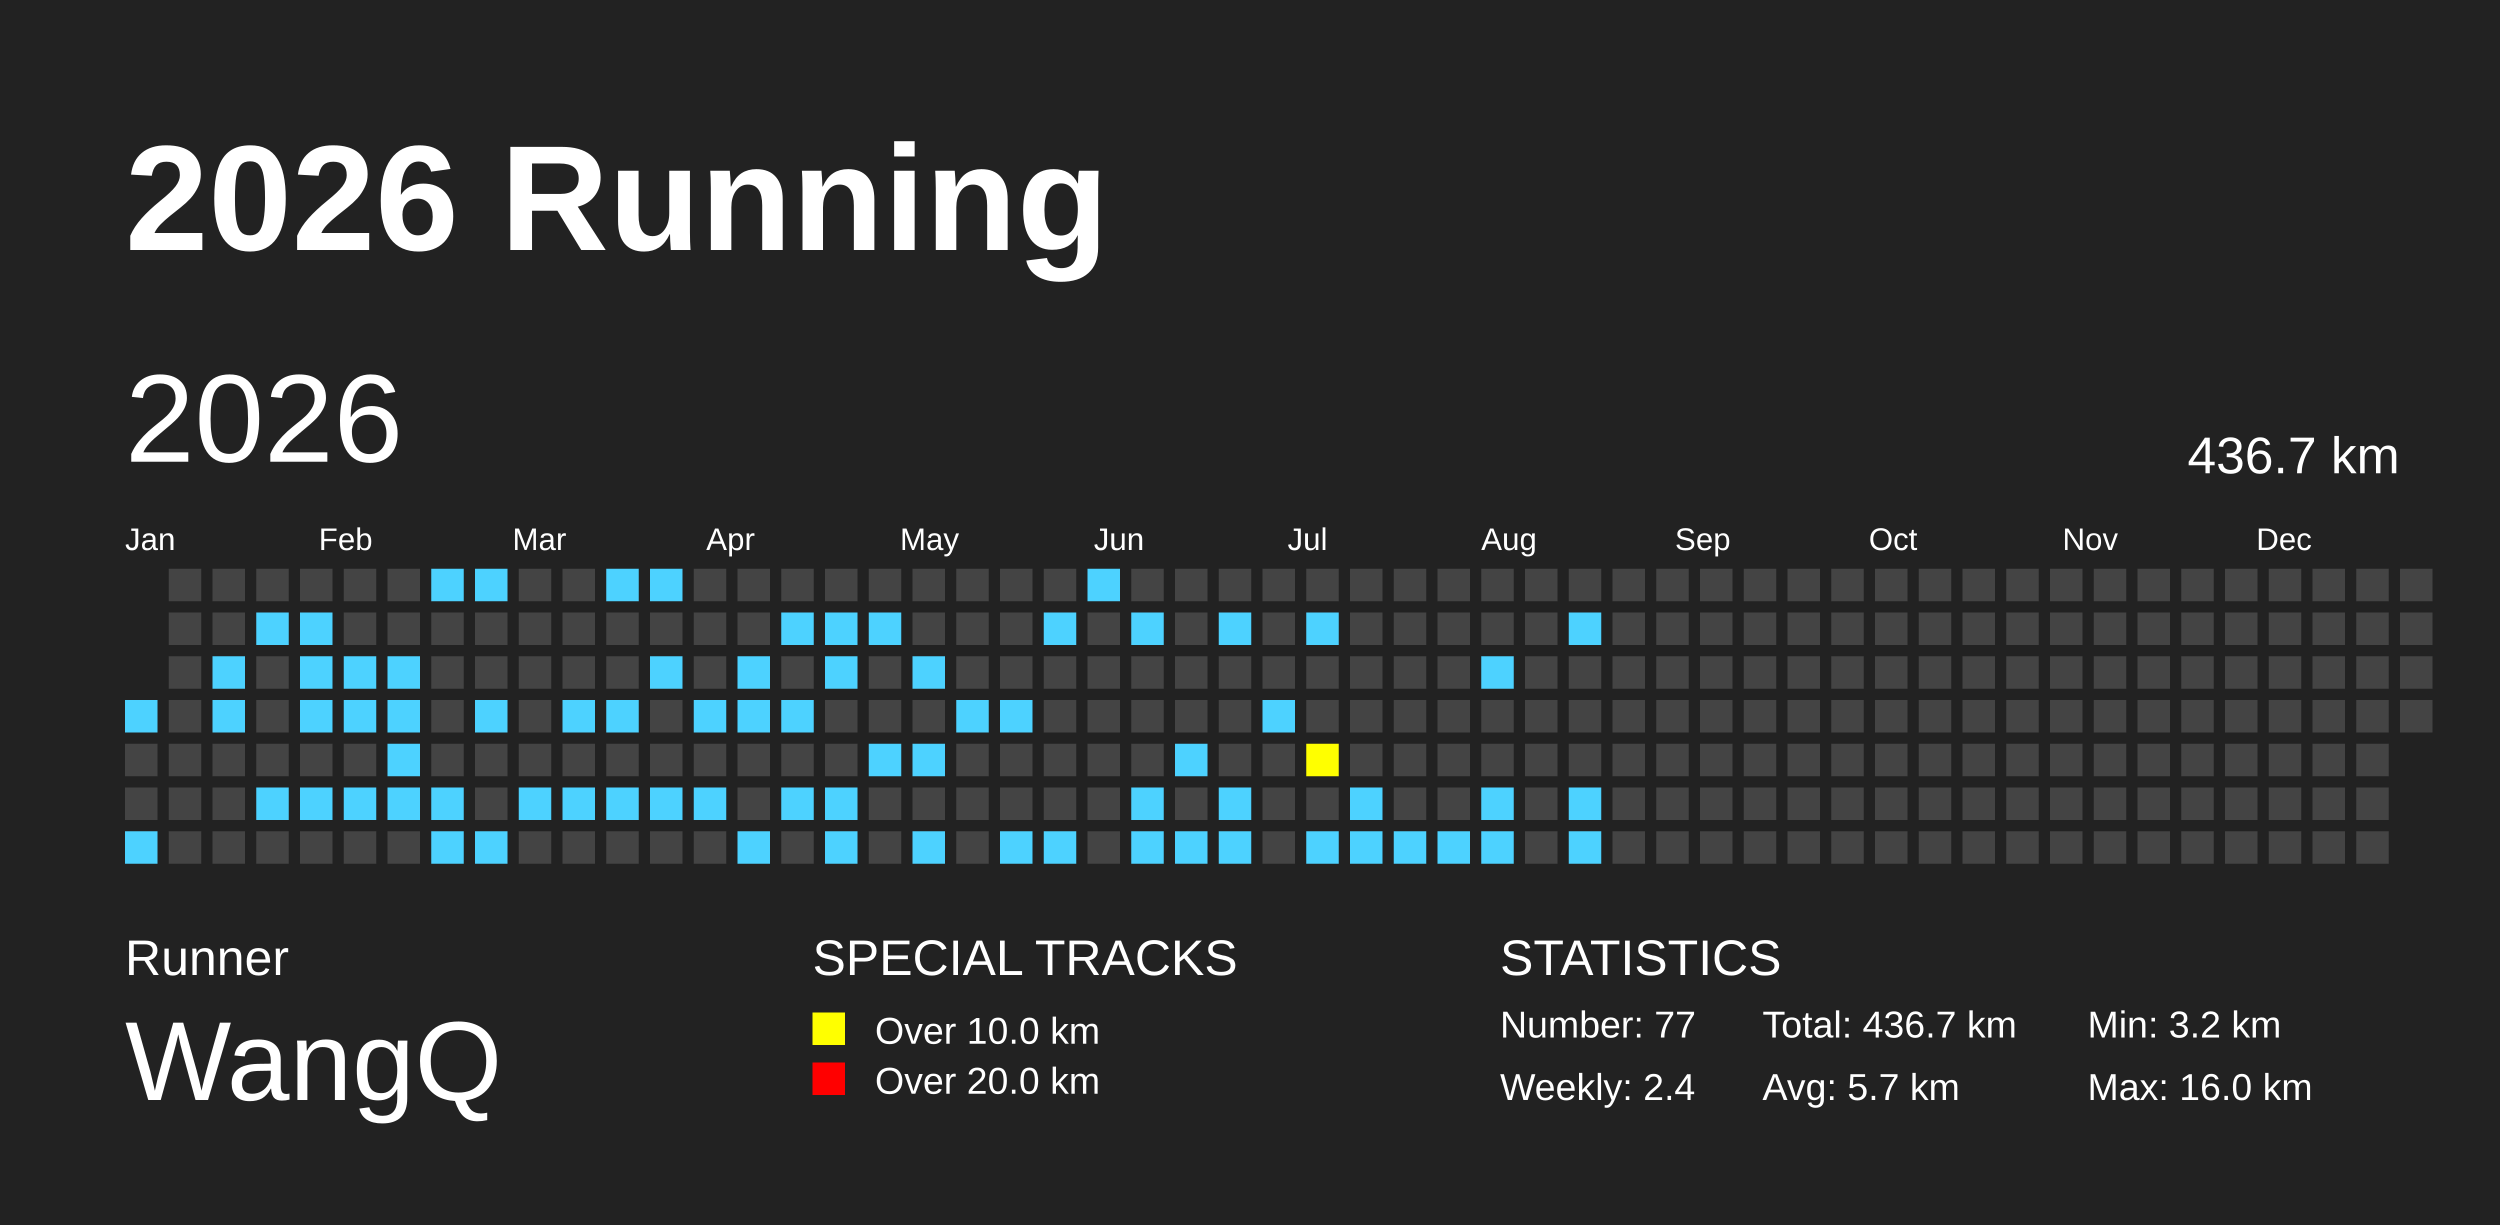
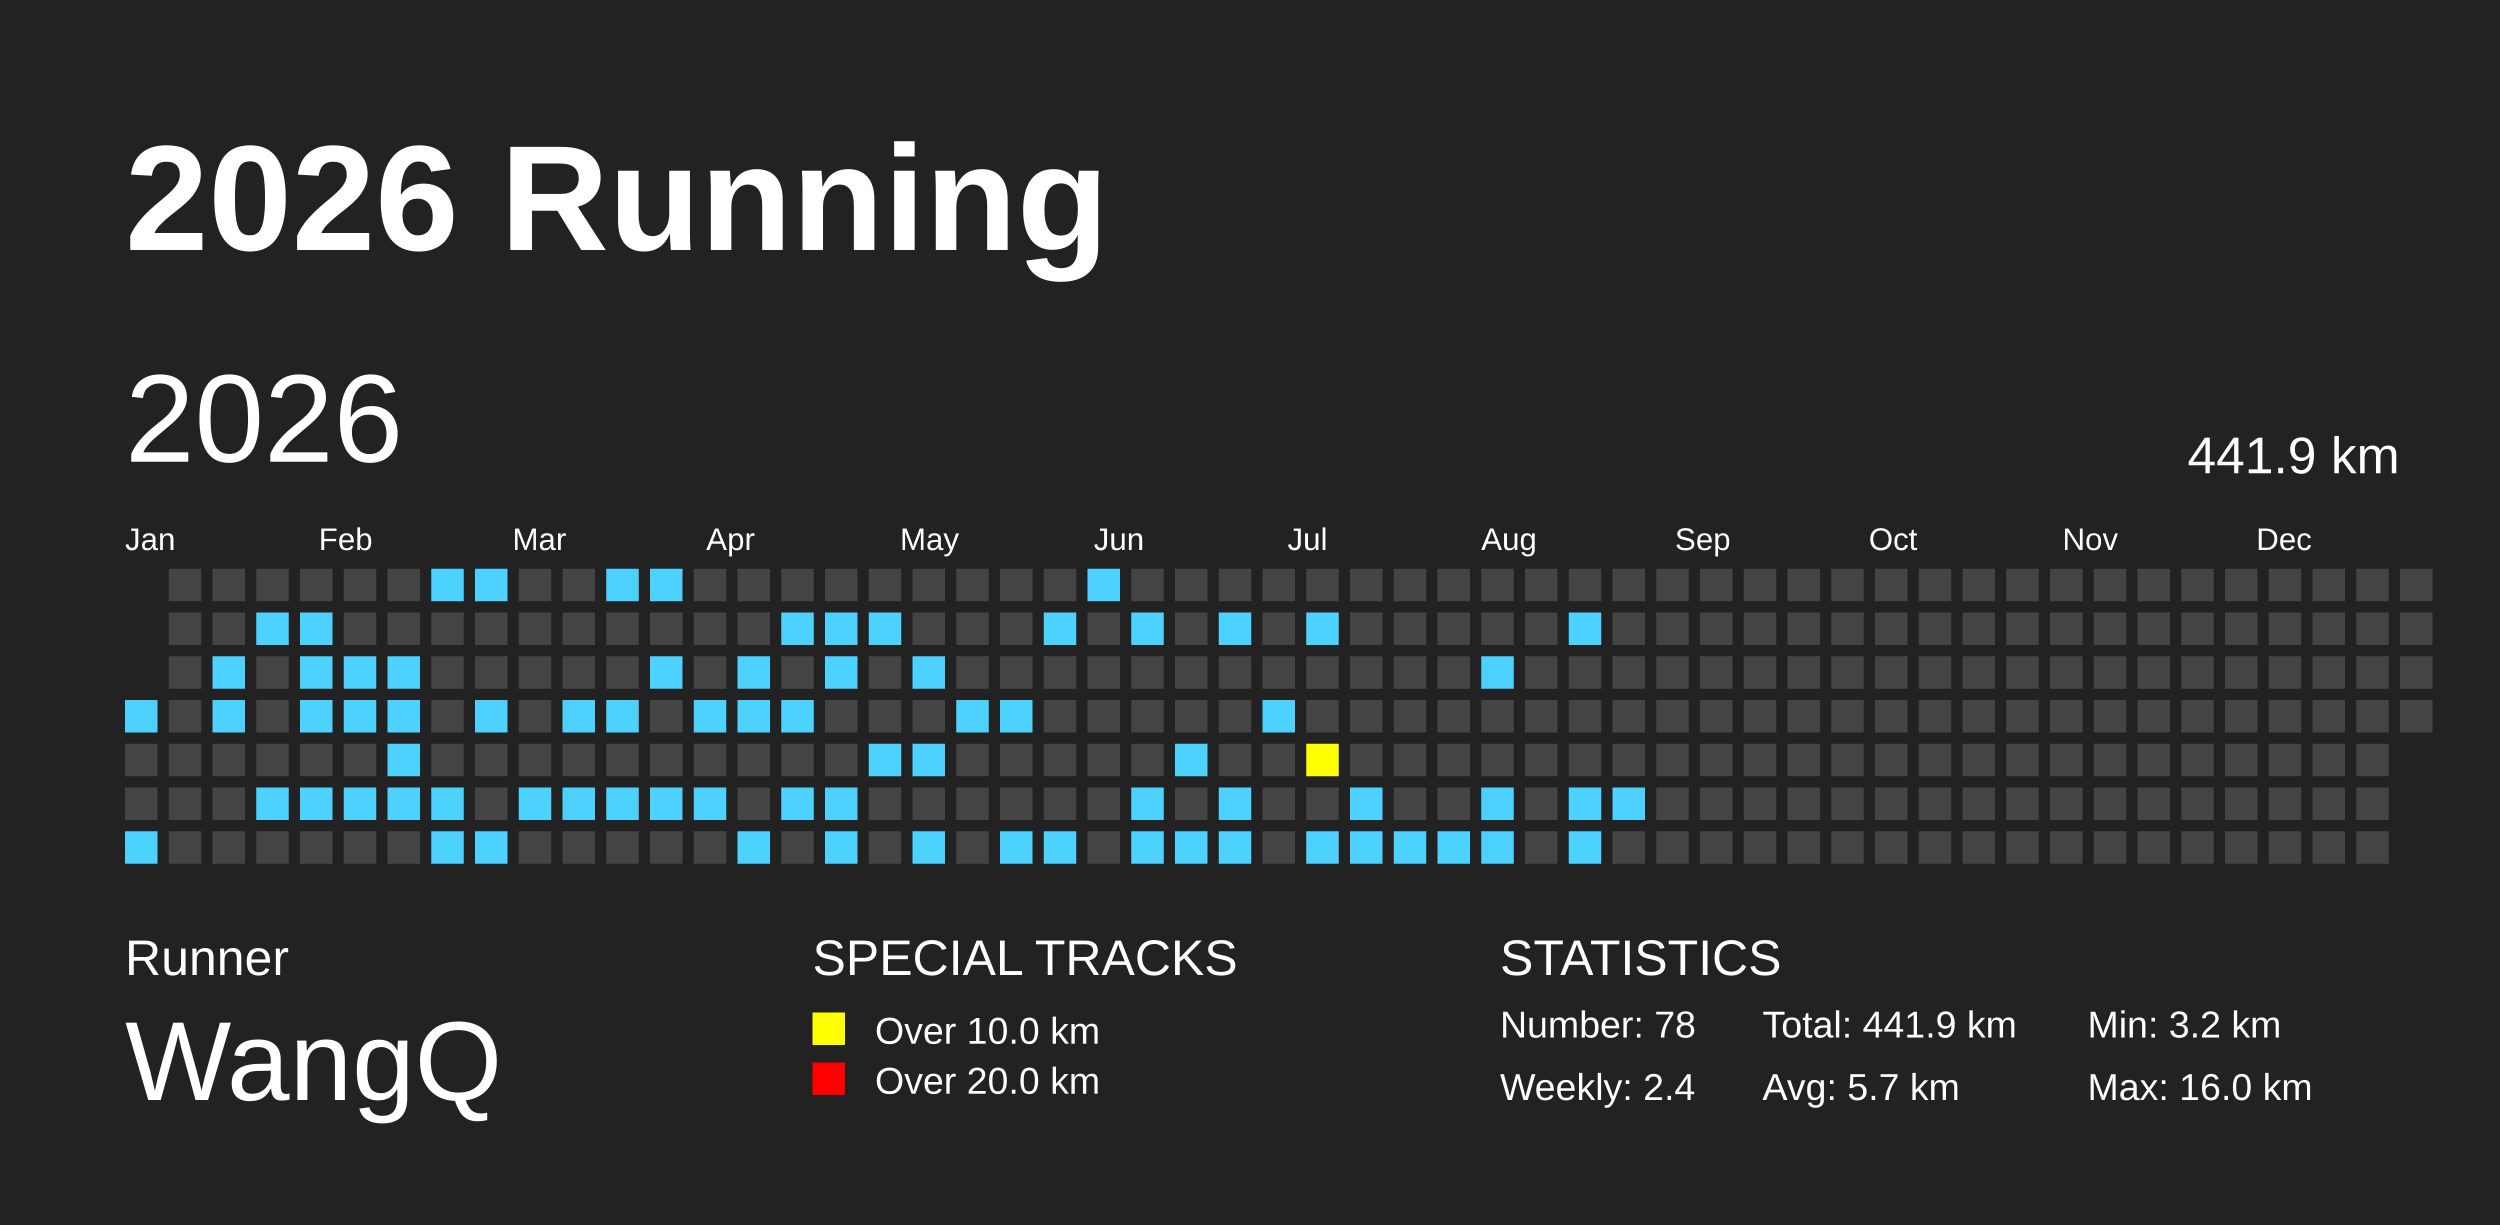
<svg xmlns="http://www.w3.org/2000/svg" baseProfile="full" height="98mm" version="1.1" viewBox="0,0,200,98" width="200mm">
  <defs />
  <rect fill="#222222" height="98" width="200" x="0" y="0" />
  <text fill="#FFFFFF" style="font-size:12px; font-family:Arial; font-weight:bold;" x="10" y="20">2026 Running</text>
  <text fill="#FFFFFF" style="font-size:4px; font-family:Arial" x="10" y="78">Runner</text>
  <text fill="#FFFFFF" style="font-size:9px; font-family:Arial" x="10" y="88">WangQ</text>
  <text fill="#FFFFFF" style="font-size:4px; font-family:Arial" x="65" y="78">SPECIAL TRACKS</text>
  <rect fill="yellow" height="2.6" width="2.6" x="65" y="81" />
  <text fill="#FFFFFF" style="font-size:3px; font-family:Arial" x="70" y="83.5">Over 10.0 km</text>
  <rect fill="red" height="2.6" width="2.6" x="65" y="85" />
  <text fill="#FFFFFF" style="font-size:3px; font-family:Arial" x="70" y="87.5">Over 20.0 km</text>
  <text fill="#FFFFFF" style="font-size:4px; font-family:Arial" x="120" y="78">STATISTICS</text>
-   <text fill="#FFFFFF" style="font-size:3px; font-family:Arial" x="120" y="83">Number: 77</text>
+   <text fill="#FFFFFF" style="font-size:3px; font-family:Arial" x="120" y="83">Number: 78</text>
  <text fill="#FFFFFF" style="font-size:3px; font-family:Arial" x="120" y="88">Weekly: 2.4</text>
-   <text fill="#FFFFFF" style="font-size:3px; font-family:Arial" x="141" y="83">Total: 436.7 km</text>
+   <text fill="#FFFFFF" style="font-size:3px; font-family:Arial" x="141" y="83">Total: 441.9 km</text>
  <text fill="#FFFFFF" style="font-size:3px; font-family:Arial" x="141" y="88">Avg: 5.7 km</text>
  <text fill="#FFFFFF" style="font-size:3px; font-family:Arial" x="167" y="83">Min: 3.2 km</text>
  <text fill="#FFFFFF" style="font-size:3px; font-family:Arial" x="167" y="88">Max: 16.0 km</text>
  <text dominant-baseline="hanging" fill="#FFFFFF" style="font-size:10.0px; font-family:Arial;" x="10" y="30">2026</text>
-   <text dominant-baseline="hanging" fill="#FFFFFF" style="font-size:4.125px; font-family:Arial;" x="175" y="35">436.7 km</text>
+   <text dominant-baseline="hanging" fill="#FFFFFF" style="font-size:4.125px; font-family:Arial;" x="175" y="35">441.9 km</text>
  <text fill="#FFFFFF" style="font-size:2.5px; font-family:Arial" x="10.0" y="44">Jan</text>
  <text fill="#FFFFFF" style="font-size:2.5px; font-family:Arial" x="25.5" y="44">Feb</text>
  <text fill="#FFFFFF" style="font-size:2.5px; font-family:Arial" x="41.0" y="44">Mar</text>
  <text fill="#FFFFFF" style="font-size:2.5px; font-family:Arial" x="56.5" y="44">Apr</text>
  <text fill="#FFFFFF" style="font-size:2.5px; font-family:Arial" x="72.0" y="44">May</text>
  <text fill="#FFFFFF" style="font-size:2.5px; font-family:Arial" x="87.5" y="44">Jun</text>
  <text fill="#FFFFFF" style="font-size:2.5px; font-family:Arial" x="103.0" y="44">Jul</text>
  <text fill="#FFFFFF" style="font-size:2.5px; font-family:Arial" x="118.5" y="44">Aug</text>
  <text fill="#FFFFFF" style="font-size:2.5px; font-family:Arial" x="134.0" y="44">Sep</text>
  <text fill="#FFFFFF" style="font-size:2.5px; font-family:Arial" x="149.5" y="44">Oct</text>
  <text fill="#FFFFFF" style="font-size:2.5px; font-family:Arial" x="165.0" y="44">Nov</text>
  <text fill="#FFFFFF" style="font-size:2.5px; font-family:Arial" x="180.5" y="44">Dec</text>
  <rect fill="#4DD2FF" height="2.6" width="2.6" x="10.0" y="56.0" />
  <rect fill="#444444" height="2.6" width="2.6" x="10.0" y="59.5" />
  <rect fill="#444444" height="2.6" width="2.6" x="10.0" y="63.0" />
  <rect fill="#4DD2FF" height="2.6" width="2.6" x="10.0" y="66.5" />
  <rect fill="#444444" height="2.6" width="2.6" x="13.5" y="45.5" />
  <rect fill="#444444" height="2.6" width="2.6" x="13.5" y="49.0" />
  <rect fill="#444444" height="2.6" width="2.6" x="13.5" y="52.5" />
  <rect fill="#444444" height="2.6" width="2.6" x="13.5" y="56.0" />
  <rect fill="#444444" height="2.6" width="2.6" x="13.5" y="59.5" />
  <rect fill="#444444" height="2.6" width="2.6" x="13.5" y="63.0" />
  <rect fill="#444444" height="2.6" width="2.6" x="13.5" y="66.5" />
  <rect fill="#444444" height="2.6" width="2.6" x="17.0" y="45.5" />
  <rect fill="#444444" height="2.6" width="2.6" x="17.0" y="49.0" />
  <rect fill="#4DD2FF" height="2.6" width="2.6" x="17.0" y="52.5" />
  <rect fill="#4DD2FF" height="2.6" width="2.6" x="17.0" y="56.0" />
  <rect fill="#444444" height="2.6" width="2.6" x="17.0" y="59.5" />
  <rect fill="#444444" height="2.6" width="2.6" x="17.0" y="63.0" />
  <rect fill="#444444" height="2.6" width="2.6" x="17.0" y="66.5" />
  <rect fill="#444444" height="2.6" width="2.6" x="20.5" y="45.5" />
  <rect fill="#4DD2FF" height="2.6" width="2.6" x="20.5" y="49.0" />
  <rect fill="#444444" height="2.6" width="2.6" x="20.5" y="52.5" />
  <rect fill="#444444" height="2.6" width="2.6" x="20.5" y="56.0" />
  <rect fill="#444444" height="2.6" width="2.6" x="20.5" y="59.5" />
  <rect fill="#4DD2FF" height="2.6" width="2.6" x="20.5" y="63.0" />
  <rect fill="#444444" height="2.6" width="2.6" x="20.5" y="66.5" />
  <rect fill="#444444" height="2.6" width="2.6" x="24.0" y="45.5" />
  <rect fill="#4DD2FF" height="2.6" width="2.6" x="24.0" y="49.0" />
  <rect fill="#4DD2FF" height="2.6" width="2.6" x="24.0" y="52.5" />
  <rect fill="#4DD2FF" height="2.6" width="2.6" x="24.0" y="56.0" />
  <rect fill="#444444" height="2.6" width="2.6" x="24.0" y="59.5" />
  <rect fill="#4DD2FF" height="2.6" width="2.6" x="24.0" y="63.0" />
  <rect fill="#444444" height="2.6" width="2.6" x="24.0" y="66.5" />
  <rect fill="#444444" height="2.6" width="2.6" x="27.5" y="45.5" />
  <rect fill="#444444" height="2.6" width="2.6" x="27.5" y="49.0" />
  <rect fill="#4DD2FF" height="2.6" width="2.6" x="27.5" y="52.5" />
  <rect fill="#4DD2FF" height="2.6" width="2.6" x="27.5" y="56.0" />
  <rect fill="#444444" height="2.6" width="2.6" x="27.5" y="59.5" />
  <rect fill="#4DD2FF" height="2.6" width="2.6" x="27.5" y="63.0" />
  <rect fill="#444444" height="2.6" width="2.6" x="27.5" y="66.5" />
  <rect fill="#444444" height="2.6" width="2.6" x="31.0" y="45.5" />
  <rect fill="#444444" height="2.6" width="2.6" x="31.0" y="49.0" />
  <rect fill="#4DD2FF" height="2.6" width="2.6" x="31.0" y="52.5" />
  <rect fill="#4DD2FF" height="2.6" width="2.6" x="31.0" y="56.0" />
  <rect fill="#4DD2FF" height="2.6" width="2.6" x="31.0" y="59.5" />
  <rect fill="#4DD2FF" height="2.6" width="2.6" x="31.0" y="63.0" />
  <rect fill="#444444" height="2.6" width="2.6" x="31.0" y="66.5" />
  <rect fill="#4DD2FF" height="2.6" width="2.6" x="34.5" y="45.5" />
  <rect fill="#444444" height="2.6" width="2.6" x="34.5" y="49.0" />
  <rect fill="#444444" height="2.6" width="2.6" x="34.5" y="52.5" />
  <rect fill="#444444" height="2.6" width="2.6" x="34.5" y="56.0" />
  <rect fill="#444444" height="2.6" width="2.6" x="34.5" y="59.5" />
  <rect fill="#4DD2FF" height="2.6" width="2.6" x="34.5" y="63.0" />
  <rect fill="#4DD2FF" height="2.6" width="2.6" x="34.5" y="66.5" />
  <rect fill="#4DD2FF" height="2.6" width="2.6" x="38.0" y="45.5" />
  <rect fill="#444444" height="2.6" width="2.6" x="38.0" y="49.0" />
  <rect fill="#444444" height="2.6" width="2.6" x="38.0" y="52.5" />
  <rect fill="#4DD2FF" height="2.6" width="2.6" x="38.0" y="56.0" />
  <rect fill="#444444" height="2.6" width="2.6" x="38.0" y="59.5" />
  <rect fill="#444444" height="2.6" width="2.6" x="38.0" y="63.0" />
  <rect fill="#4DD2FF" height="2.6" width="2.6" x="38.0" y="66.5" />
  <rect fill="#444444" height="2.6" width="2.6" x="41.5" y="45.5" />
  <rect fill="#444444" height="2.6" width="2.6" x="41.5" y="49.0" />
  <rect fill="#444444" height="2.6" width="2.6" x="41.5" y="52.5" />
  <rect fill="#444444" height="2.6" width="2.6" x="41.5" y="56.0" />
  <rect fill="#444444" height="2.6" width="2.6" x="41.5" y="59.5" />
  <rect fill="#4DD2FF" height="2.6" width="2.6" x="41.5" y="63.0" />
  <rect fill="#444444" height="2.6" width="2.6" x="41.5" y="66.5" />
  <rect fill="#444444" height="2.6" width="2.6" x="45.0" y="45.5" />
  <rect fill="#444444" height="2.6" width="2.6" x="45.0" y="49.0" />
  <rect fill="#444444" height="2.6" width="2.6" x="45.0" y="52.5" />
  <rect fill="#4DD2FF" height="2.6" width="2.6" x="45.0" y="56.0" />
  <rect fill="#444444" height="2.6" width="2.6" x="45.0" y="59.5" />
  <rect fill="#4DD2FF" height="2.6" width="2.6" x="45.0" y="63.0" />
  <rect fill="#444444" height="2.6" width="2.6" x="45.0" y="66.5" />
  <rect fill="#4DD2FF" height="2.6" width="2.6" x="48.5" y="45.5" />
  <rect fill="#444444" height="2.6" width="2.6" x="48.5" y="49.0" />
  <rect fill="#444444" height="2.6" width="2.6" x="48.5" y="52.5" />
  <rect fill="#4DD2FF" height="2.6" width="2.6" x="48.5" y="56.0" />
  <rect fill="#444444" height="2.6" width="2.6" x="48.5" y="59.5" />
  <rect fill="#4DD2FF" height="2.6" width="2.6" x="48.5" y="63.0" />
  <rect fill="#444444" height="2.6" width="2.6" x="48.5" y="66.5" />
  <rect fill="#4DD2FF" height="2.6" width="2.6" x="52.0" y="45.5" />
  <rect fill="#444444" height="2.6" width="2.6" x="52.0" y="49.0" />
  <rect fill="#4DD2FF" height="2.6" width="2.6" x="52.0" y="52.5" />
  <rect fill="#444444" height="2.6" width="2.6" x="52.0" y="56.0" />
  <rect fill="#444444" height="2.6" width="2.6" x="52.0" y="59.5" />
  <rect fill="#4DD2FF" height="2.6" width="2.6" x="52.0" y="63.0" />
  <rect fill="#444444" height="2.6" width="2.6" x="52.0" y="66.5" />
  <rect fill="#444444" height="2.6" width="2.6" x="55.5" y="45.5" />
  <rect fill="#444444" height="2.6" width="2.6" x="55.5" y="49.0" />
  <rect fill="#444444" height="2.6" width="2.6" x="55.5" y="52.5" />
  <rect fill="#4DD2FF" height="2.6" width="2.6" x="55.5" y="56.0" />
  <rect fill="#444444" height="2.6" width="2.6" x="55.5" y="59.5" />
  <rect fill="#4DD2FF" height="2.6" width="2.6" x="55.5" y="63.0" />
  <rect fill="#444444" height="2.6" width="2.6" x="55.5" y="66.5" />
  <rect fill="#444444" height="2.6" width="2.6" x="59.0" y="45.5" />
  <rect fill="#444444" height="2.6" width="2.6" x="59.0" y="49.0" />
  <rect fill="#4DD2FF" height="2.6" width="2.6" x="59.0" y="52.5" />
  <rect fill="#4DD2FF" height="2.6" width="2.6" x="59.0" y="56.0" />
  <rect fill="#444444" height="2.6" width="2.6" x="59.0" y="59.5" />
  <rect fill="#444444" height="2.6" width="2.6" x="59.0" y="63.0" />
  <rect fill="#4DD2FF" height="2.6" width="2.6" x="59.0" y="66.5" />
  <rect fill="#444444" height="2.6" width="2.6" x="62.5" y="45.5" />
  <rect fill="#4DD2FF" height="2.6" width="2.6" x="62.5" y="49.0" />
  <rect fill="#444444" height="2.6" width="2.6" x="62.5" y="52.5" />
  <rect fill="#4DD2FF" height="2.6" width="2.6" x="62.5" y="56.0" />
  <rect fill="#444444" height="2.6" width="2.6" x="62.5" y="59.5" />
  <rect fill="#4DD2FF" height="2.6" width="2.6" x="62.5" y="63.0" />
  <rect fill="#444444" height="2.6" width="2.6" x="62.5" y="66.5" />
  <rect fill="#444444" height="2.6" width="2.6" x="66.0" y="45.5" />
  <rect fill="#4DD2FF" height="2.6" width="2.6" x="66.0" y="49.0" />
  <rect fill="#4DD2FF" height="2.6" width="2.6" x="66.0" y="52.5" />
  <rect fill="#444444" height="2.6" width="2.6" x="66.0" y="56.0" />
  <rect fill="#444444" height="2.6" width="2.6" x="66.0" y="59.5" />
  <rect fill="#4DD2FF" height="2.6" width="2.6" x="66.0" y="63.0" />
  <rect fill="#4DD2FF" height="2.6" width="2.6" x="66.0" y="66.5" />
  <rect fill="#444444" height="2.6" width="2.6" x="69.5" y="45.5" />
  <rect fill="#4DD2FF" height="2.6" width="2.6" x="69.5" y="49.0" />
  <rect fill="#444444" height="2.6" width="2.6" x="69.5" y="52.5" />
  <rect fill="#444444" height="2.6" width="2.6" x="69.5" y="56.0" />
  <rect fill="#4DD2FF" height="2.6" width="2.6" x="69.5" y="59.5" />
  <rect fill="#444444" height="2.6" width="2.6" x="69.5" y="63.0" />
  <rect fill="#444444" height="2.6" width="2.6" x="69.5" y="66.5" />
  <rect fill="#444444" height="2.6" width="2.6" x="73.0" y="45.5" />
  <rect fill="#444444" height="2.6" width="2.6" x="73.0" y="49.0" />
  <rect fill="#4DD2FF" height="2.6" width="2.6" x="73.0" y="52.5" />
  <rect fill="#444444" height="2.6" width="2.6" x="73.0" y="56.0" />
  <rect fill="#4DD2FF" height="2.6" width="2.6" x="73.0" y="59.5" />
  <rect fill="#444444" height="2.6" width="2.6" x="73.0" y="63.0" />
  <rect fill="#4DD2FF" height="2.6" width="2.6" x="73.0" y="66.5" />
  <rect fill="#444444" height="2.6" width="2.6" x="76.5" y="45.5" />
  <rect fill="#444444" height="2.6" width="2.6" x="76.5" y="49.0" />
  <rect fill="#444444" height="2.6" width="2.6" x="76.5" y="52.5" />
  <rect fill="#4DD2FF" height="2.6" width="2.6" x="76.5" y="56.0" />
  <rect fill="#444444" height="2.6" width="2.6" x="76.5" y="59.5" />
  <rect fill="#444444" height="2.6" width="2.6" x="76.5" y="63.0" />
  <rect fill="#444444" height="2.6" width="2.6" x="76.5" y="66.5" />
  <rect fill="#444444" height="2.6" width="2.6" x="80.0" y="45.5" />
  <rect fill="#444444" height="2.6" width="2.6" x="80.0" y="49.0" />
  <rect fill="#444444" height="2.6" width="2.6" x="80.0" y="52.5" />
  <rect fill="#4DD2FF" height="2.6" width="2.6" x="80.0" y="56.0" />
  <rect fill="#444444" height="2.6" width="2.6" x="80.0" y="59.5" />
  <rect fill="#444444" height="2.6" width="2.6" x="80.0" y="63.0" />
  <rect fill="#4DD2FF" height="2.6" width="2.6" x="80.0" y="66.5" />
  <rect fill="#444444" height="2.6" width="2.6" x="83.5" y="45.5" />
  <rect fill="#4DD2FF" height="2.6" width="2.6" x="83.5" y="49.0" />
  <rect fill="#444444" height="2.6" width="2.6" x="83.5" y="52.5" />
  <rect fill="#444444" height="2.6" width="2.6" x="83.5" y="56.0" />
  <rect fill="#444444" height="2.6" width="2.6" x="83.5" y="59.5" />
  <rect fill="#444444" height="2.6" width="2.6" x="83.5" y="63.0" />
  <rect fill="#4DD2FF" height="2.6" width="2.6" x="83.5" y="66.5" />
  <rect fill="#4DD2FF" height="2.6" width="2.6" x="87.0" y="45.5" />
  <rect fill="#444444" height="2.6" width="2.6" x="87.0" y="49.0" />
  <rect fill="#444444" height="2.6" width="2.6" x="87.0" y="52.5" />
  <rect fill="#444444" height="2.6" width="2.6" x="87.0" y="56.0" />
  <rect fill="#444444" height="2.6" width="2.6" x="87.0" y="59.5" />
  <rect fill="#444444" height="2.6" width="2.6" x="87.0" y="63.0" />
  <rect fill="#444444" height="2.6" width="2.6" x="87.0" y="66.5" />
  <rect fill="#444444" height="2.6" width="2.6" x="90.5" y="45.5" />
  <rect fill="#4DD2FF" height="2.6" width="2.6" x="90.5" y="49.0" />
  <rect fill="#444444" height="2.6" width="2.6" x="90.5" y="52.5" />
  <rect fill="#444444" height="2.6" width="2.6" x="90.5" y="56.0" />
  <rect fill="#444444" height="2.6" width="2.6" x="90.5" y="59.5" />
  <rect fill="#4DD2FF" height="2.6" width="2.6" x="90.5" y="63.0" />
  <rect fill="#4DD2FF" height="2.6" width="2.6" x="90.5" y="66.5" />
  <rect fill="#444444" height="2.6" width="2.6" x="94.0" y="45.5" />
  <rect fill="#444444" height="2.6" width="2.6" x="94.0" y="49.0" />
  <rect fill="#444444" height="2.6" width="2.6" x="94.0" y="52.5" />
  <rect fill="#444444" height="2.6" width="2.6" x="94.0" y="56.0" />
  <rect fill="#4DD2FF" height="2.6" width="2.6" x="94.0" y="59.5" />
  <rect fill="#444444" height="2.6" width="2.6" x="94.0" y="63.0" />
  <rect fill="#4DD2FF" height="2.6" width="2.6" x="94.0" y="66.5" />
  <rect fill="#444444" height="2.6" width="2.6" x="97.5" y="45.5" />
  <rect fill="#4DD2FF" height="2.6" width="2.6" x="97.5" y="49.0" />
  <rect fill="#444444" height="2.6" width="2.6" x="97.5" y="52.5" />
  <rect fill="#444444" height="2.6" width="2.6" x="97.5" y="56.0" />
  <rect fill="#444444" height="2.6" width="2.6" x="97.5" y="59.5" />
  <rect fill="#4DD2FF" height="2.6" width="2.6" x="97.5" y="63.0" />
  <rect fill="#4DD2FF" height="2.6" width="2.6" x="97.5" y="66.5" />
  <rect fill="#444444" height="2.6" width="2.6" x="101.0" y="45.5" />
  <rect fill="#444444" height="2.6" width="2.6" x="101.0" y="49.0" />
  <rect fill="#444444" height="2.6" width="2.6" x="101.0" y="52.5" />
  <rect fill="#4DD2FF" height="2.6" width="2.6" x="101.0" y="56.0" />
  <rect fill="#444444" height="2.6" width="2.6" x="101.0" y="59.5" />
  <rect fill="#444444" height="2.6" width="2.6" x="101.0" y="63.0" />
  <rect fill="#444444" height="2.6" width="2.6" x="101.0" y="66.5" />
  <rect fill="#444444" height="2.6" width="2.6" x="104.5" y="45.5" />
  <rect fill="#4DD2FF" height="2.6" width="2.6" x="104.5" y="49.0" />
  <rect fill="#444444" height="2.6" width="2.6" x="104.5" y="52.5" />
  <rect fill="#444444" height="2.6" width="2.6" x="104.5" y="56.0" />
  <rect fill="yellow" height="2.6" width="2.6" x="104.5" y="59.5" />
  <rect fill="#444444" height="2.6" width="2.6" x="104.5" y="63.0" />
  <rect fill="#4DD2FF" height="2.6" width="2.6" x="104.5" y="66.5" />
  <rect fill="#444444" height="2.6" width="2.6" x="108.0" y="45.5" />
  <rect fill="#444444" height="2.6" width="2.6" x="108.0" y="49.0" />
  <rect fill="#444444" height="2.6" width="2.6" x="108.0" y="52.5" />
  <rect fill="#444444" height="2.6" width="2.6" x="108.0" y="56.0" />
  <rect fill="#444444" height="2.6" width="2.6" x="108.0" y="59.5" />
  <rect fill="#4DD2FF" height="2.6" width="2.6" x="108.0" y="63.0" />
  <rect fill="#4DD2FF" height="2.6" width="2.6" x="108.0" y="66.5" />
  <rect fill="#444444" height="2.6" width="2.6" x="111.5" y="45.5" />
  <rect fill="#444444" height="2.6" width="2.6" x="111.5" y="49.0" />
  <rect fill="#444444" height="2.6" width="2.6" x="111.5" y="52.5" />
  <rect fill="#444444" height="2.6" width="2.6" x="111.5" y="56.0" />
  <rect fill="#444444" height="2.6" width="2.6" x="111.5" y="59.5" />
  <rect fill="#444444" height="2.6" width="2.6" x="111.5" y="63.0" />
  <rect fill="#4DD2FF" height="2.6" width="2.6" x="111.5" y="66.5" />
  <rect fill="#444444" height="2.6" width="2.6" x="115.0" y="45.5" />
  <rect fill="#444444" height="2.6" width="2.6" x="115.0" y="49.0" />
  <rect fill="#444444" height="2.6" width="2.6" x="115.0" y="52.5" />
  <rect fill="#444444" height="2.6" width="2.6" x="115.0" y="56.0" />
  <rect fill="#444444" height="2.6" width="2.6" x="115.0" y="59.5" />
  <rect fill="#444444" height="2.6" width="2.6" x="115.0" y="63.0" />
  <rect fill="#4DD2FF" height="2.6" width="2.6" x="115.0" y="66.5" />
  <rect fill="#444444" height="2.6" width="2.6" x="118.5" y="45.5" />
  <rect fill="#444444" height="2.6" width="2.6" x="118.5" y="49.0" />
  <rect fill="#4DD2FF" height="2.6" width="2.6" x="118.5" y="52.5" />
  <rect fill="#444444" height="2.6" width="2.6" x="118.5" y="56.0" />
  <rect fill="#444444" height="2.6" width="2.6" x="118.5" y="59.5" />
  <rect fill="#4DD2FF" height="2.6" width="2.6" x="118.5" y="63.0" />
  <rect fill="#4DD2FF" height="2.6" width="2.6" x="118.5" y="66.5" />
  <rect fill="#444444" height="2.6" width="2.6" x="122.0" y="45.5" />
  <rect fill="#444444" height="2.6" width="2.6" x="122.0" y="49.0" />
  <rect fill="#444444" height="2.6" width="2.6" x="122.0" y="52.5" />
  <rect fill="#444444" height="2.6" width="2.6" x="122.0" y="56.0" />
  <rect fill="#444444" height="2.6" width="2.6" x="122.0" y="59.5" />
  <rect fill="#444444" height="2.6" width="2.6" x="122.0" y="63.0" />
  <rect fill="#444444" height="2.6" width="2.6" x="122.0" y="66.5" />
  <rect fill="#444444" height="2.6" width="2.6" x="125.5" y="45.5" />
  <rect fill="#4DD2FF" height="2.6" width="2.6" x="125.5" y="49.0" />
  <rect fill="#444444" height="2.6" width="2.6" x="125.5" y="52.5" />
  <rect fill="#444444" height="2.6" width="2.6" x="125.5" y="56.0" />
  <rect fill="#444444" height="2.6" width="2.6" x="125.5" y="59.5" />
  <rect fill="#4DD2FF" height="2.6" width="2.6" x="125.5" y="63.0" />
  <rect fill="#4DD2FF" height="2.6" width="2.6" x="125.5" y="66.5" />
  <rect fill="#444444" height="2.6" width="2.6" x="129.0" y="45.5" />
  <rect fill="#444444" height="2.6" width="2.6" x="129.0" y="49.0" />
  <rect fill="#444444" height="2.6" width="2.6" x="129.0" y="52.5" />
  <rect fill="#444444" height="2.6" width="2.6" x="129.0" y="56.0" />
  <rect fill="#444444" height="2.6" width="2.6" x="129.0" y="59.5" />
-   <rect fill="#444444" height="2.6" width="2.6" x="129.0" y="63.0" />
+   <rect fill="#4DD2FF" height="2.6" width="2.6" x="129.0" y="63.0" />
  <rect fill="#444444" height="2.6" width="2.6" x="129.0" y="66.5" />
  <rect fill="#444444" height="2.6" width="2.6" x="132.5" y="45.5" />
  <rect fill="#444444" height="2.6" width="2.6" x="132.5" y="49.0" />
  <rect fill="#444444" height="2.6" width="2.6" x="132.5" y="52.5" />
  <rect fill="#444444" height="2.6" width="2.6" x="132.5" y="56.0" />
  <rect fill="#444444" height="2.6" width="2.6" x="132.5" y="59.5" />
  <rect fill="#444444" height="2.6" width="2.6" x="132.5" y="63.0" />
  <rect fill="#444444" height="2.6" width="2.6" x="132.5" y="66.5" />
  <rect fill="#444444" height="2.6" width="2.6" x="136.0" y="45.5" />
  <rect fill="#444444" height="2.6" width="2.6" x="136.0" y="49.0" />
  <rect fill="#444444" height="2.6" width="2.6" x="136.0" y="52.5" />
  <rect fill="#444444" height="2.6" width="2.6" x="136.0" y="56.0" />
  <rect fill="#444444" height="2.6" width="2.6" x="136.0" y="59.5" />
  <rect fill="#444444" height="2.6" width="2.6" x="136.0" y="63.0" />
  <rect fill="#444444" height="2.6" width="2.6" x="136.0" y="66.5" />
  <rect fill="#444444" height="2.6" width="2.6" x="139.5" y="45.5" />
  <rect fill="#444444" height="2.6" width="2.6" x="139.5" y="49.0" />
  <rect fill="#444444" height="2.6" width="2.6" x="139.5" y="52.5" />
  <rect fill="#444444" height="2.6" width="2.6" x="139.5" y="56.0" />
  <rect fill="#444444" height="2.6" width="2.6" x="139.5" y="59.5" />
  <rect fill="#444444" height="2.6" width="2.6" x="139.5" y="63.0" />
  <rect fill="#444444" height="2.6" width="2.6" x="139.5" y="66.5" />
  <rect fill="#444444" height="2.6" width="2.6" x="143.0" y="45.5" />
  <rect fill="#444444" height="2.6" width="2.6" x="143.0" y="49.0" />
  <rect fill="#444444" height="2.6" width="2.6" x="143.0" y="52.5" />
  <rect fill="#444444" height="2.6" width="2.6" x="143.0" y="56.0" />
  <rect fill="#444444" height="2.6" width="2.6" x="143.0" y="59.5" />
  <rect fill="#444444" height="2.6" width="2.6" x="143.0" y="63.0" />
  <rect fill="#444444" height="2.6" width="2.6" x="143.0" y="66.5" />
  <rect fill="#444444" height="2.6" width="2.6" x="146.5" y="45.5" />
  <rect fill="#444444" height="2.6" width="2.6" x="146.5" y="49.0" />
  <rect fill="#444444" height="2.6" width="2.6" x="146.5" y="52.5" />
  <rect fill="#444444" height="2.6" width="2.6" x="146.5" y="56.0" />
  <rect fill="#444444" height="2.6" width="2.6" x="146.5" y="59.5" />
  <rect fill="#444444" height="2.6" width="2.6" x="146.5" y="63.0" />
  <rect fill="#444444" height="2.6" width="2.6" x="146.5" y="66.5" />
  <rect fill="#444444" height="2.6" width="2.6" x="150.0" y="45.5" />
  <rect fill="#444444" height="2.6" width="2.6" x="150.0" y="49.0" />
  <rect fill="#444444" height="2.6" width="2.6" x="150.0" y="52.5" />
  <rect fill="#444444" height="2.6" width="2.6" x="150.0" y="56.0" />
  <rect fill="#444444" height="2.6" width="2.6" x="150.0" y="59.5" />
  <rect fill="#444444" height="2.6" width="2.6" x="150.0" y="63.0" />
  <rect fill="#444444" height="2.6" width="2.6" x="150.0" y="66.5" />
  <rect fill="#444444" height="2.6" width="2.6" x="153.5" y="45.5" />
  <rect fill="#444444" height="2.6" width="2.6" x="153.5" y="49.0" />
  <rect fill="#444444" height="2.6" width="2.6" x="153.5" y="52.5" />
  <rect fill="#444444" height="2.6" width="2.6" x="153.5" y="56.0" />
  <rect fill="#444444" height="2.6" width="2.6" x="153.5" y="59.5" />
  <rect fill="#444444" height="2.6" width="2.6" x="153.5" y="63.0" />
  <rect fill="#444444" height="2.6" width="2.6" x="153.5" y="66.5" />
  <rect fill="#444444" height="2.6" width="2.6" x="157.0" y="45.5" />
  <rect fill="#444444" height="2.6" width="2.6" x="157.0" y="49.0" />
  <rect fill="#444444" height="2.6" width="2.6" x="157.0" y="52.5" />
  <rect fill="#444444" height="2.6" width="2.6" x="157.0" y="56.0" />
  <rect fill="#444444" height="2.6" width="2.6" x="157.0" y="59.5" />
  <rect fill="#444444" height="2.6" width="2.6" x="157.0" y="63.0" />
  <rect fill="#444444" height="2.6" width="2.6" x="157.0" y="66.5" />
  <rect fill="#444444" height="2.6" width="2.6" x="160.5" y="45.5" />
  <rect fill="#444444" height="2.6" width="2.6" x="160.5" y="49.0" />
  <rect fill="#444444" height="2.6" width="2.6" x="160.5" y="52.5" />
  <rect fill="#444444" height="2.6" width="2.6" x="160.5" y="56.0" />
  <rect fill="#444444" height="2.6" width="2.6" x="160.5" y="59.5" />
  <rect fill="#444444" height="2.6" width="2.6" x="160.5" y="63.0" />
  <rect fill="#444444" height="2.6" width="2.6" x="160.5" y="66.5" />
  <rect fill="#444444" height="2.6" width="2.6" x="164.0" y="45.5" />
  <rect fill="#444444" height="2.6" width="2.6" x="164.0" y="49.0" />
  <rect fill="#444444" height="2.6" width="2.6" x="164.0" y="52.5" />
  <rect fill="#444444" height="2.6" width="2.6" x="164.0" y="56.0" />
  <rect fill="#444444" height="2.6" width="2.6" x="164.0" y="59.5" />
  <rect fill="#444444" height="2.6" width="2.6" x="164.0" y="63.0" />
  <rect fill="#444444" height="2.6" width="2.6" x="164.0" y="66.5" />
  <rect fill="#444444" height="2.6" width="2.6" x="167.5" y="45.5" />
  <rect fill="#444444" height="2.6" width="2.6" x="167.5" y="49.0" />
  <rect fill="#444444" height="2.6" width="2.6" x="167.5" y="52.5" />
  <rect fill="#444444" height="2.6" width="2.6" x="167.5" y="56.0" />
  <rect fill="#444444" height="2.6" width="2.6" x="167.5" y="59.5" />
  <rect fill="#444444" height="2.6" width="2.6" x="167.5" y="63.0" />
  <rect fill="#444444" height="2.6" width="2.6" x="167.5" y="66.5" />
  <rect fill="#444444" height="2.6" width="2.6" x="171.0" y="45.5" />
  <rect fill="#444444" height="2.6" width="2.6" x="171.0" y="49.0" />
  <rect fill="#444444" height="2.6" width="2.6" x="171.0" y="52.5" />
  <rect fill="#444444" height="2.6" width="2.6" x="171.0" y="56.0" />
  <rect fill="#444444" height="2.6" width="2.6" x="171.0" y="59.5" />
  <rect fill="#444444" height="2.6" width="2.6" x="171.0" y="63.0" />
  <rect fill="#444444" height="2.6" width="2.6" x="171.0" y="66.5" />
  <rect fill="#444444" height="2.6" width="2.6" x="174.5" y="45.5" />
  <rect fill="#444444" height="2.6" width="2.6" x="174.5" y="49.0" />
  <rect fill="#444444" height="2.6" width="2.6" x="174.5" y="52.5" />
  <rect fill="#444444" height="2.6" width="2.6" x="174.5" y="56.0" />
  <rect fill="#444444" height="2.6" width="2.6" x="174.5" y="59.5" />
  <rect fill="#444444" height="2.6" width="2.6" x="174.5" y="63.0" />
  <rect fill="#444444" height="2.6" width="2.6" x="174.5" y="66.5" />
  <rect fill="#444444" height="2.6" width="2.6" x="178.0" y="45.5" />
  <rect fill="#444444" height="2.6" width="2.6" x="178.0" y="49.0" />
  <rect fill="#444444" height="2.6" width="2.6" x="178.0" y="52.5" />
  <rect fill="#444444" height="2.6" width="2.6" x="178.0" y="56.0" />
  <rect fill="#444444" height="2.6" width="2.6" x="178.0" y="59.5" />
  <rect fill="#444444" height="2.6" width="2.6" x="178.0" y="63.0" />
  <rect fill="#444444" height="2.6" width="2.6" x="178.0" y="66.5" />
  <rect fill="#444444" height="2.6" width="2.6" x="181.5" y="45.5" />
  <rect fill="#444444" height="2.6" width="2.6" x="181.5" y="49.0" />
  <rect fill="#444444" height="2.6" width="2.6" x="181.5" y="52.5" />
  <rect fill="#444444" height="2.6" width="2.6" x="181.5" y="56.0" />
  <rect fill="#444444" height="2.6" width="2.6" x="181.5" y="59.5" />
  <rect fill="#444444" height="2.6" width="2.6" x="181.5" y="63.0" />
  <rect fill="#444444" height="2.6" width="2.6" x="181.5" y="66.5" />
  <rect fill="#444444" height="2.6" width="2.6" x="185.0" y="45.5" />
  <rect fill="#444444" height="2.6" width="2.6" x="185.0" y="49.0" />
  <rect fill="#444444" height="2.6" width="2.6" x="185.0" y="52.5" />
  <rect fill="#444444" height="2.6" width="2.6" x="185.0" y="56.0" />
  <rect fill="#444444" height="2.6" width="2.6" x="185.0" y="59.5" />
  <rect fill="#444444" height="2.6" width="2.6" x="185.0" y="63.0" />
  <rect fill="#444444" height="2.6" width="2.6" x="185.0" y="66.5" />
  <rect fill="#444444" height="2.6" width="2.6" x="188.5" y="45.5" />
  <rect fill="#444444" height="2.6" width="2.6" x="188.5" y="49.0" />
  <rect fill="#444444" height="2.6" width="2.6" x="188.5" y="52.5" />
  <rect fill="#444444" height="2.6" width="2.6" x="188.5" y="56.0" />
  <rect fill="#444444" height="2.6" width="2.6" x="188.5" y="59.5" />
  <rect fill="#444444" height="2.6" width="2.6" x="188.5" y="63.0" />
  <rect fill="#444444" height="2.6" width="2.6" x="188.5" y="66.5" />
  <rect fill="#444444" height="2.6" width="2.6" x="192.0" y="45.5" />
  <rect fill="#444444" height="2.6" width="2.6" x="192.0" y="49.0" />
  <rect fill="#444444" height="2.6" width="2.6" x="192.0" y="52.5" />
  <rect fill="#444444" height="2.6" width="2.6" x="192.0" y="56.0" />
</svg>
